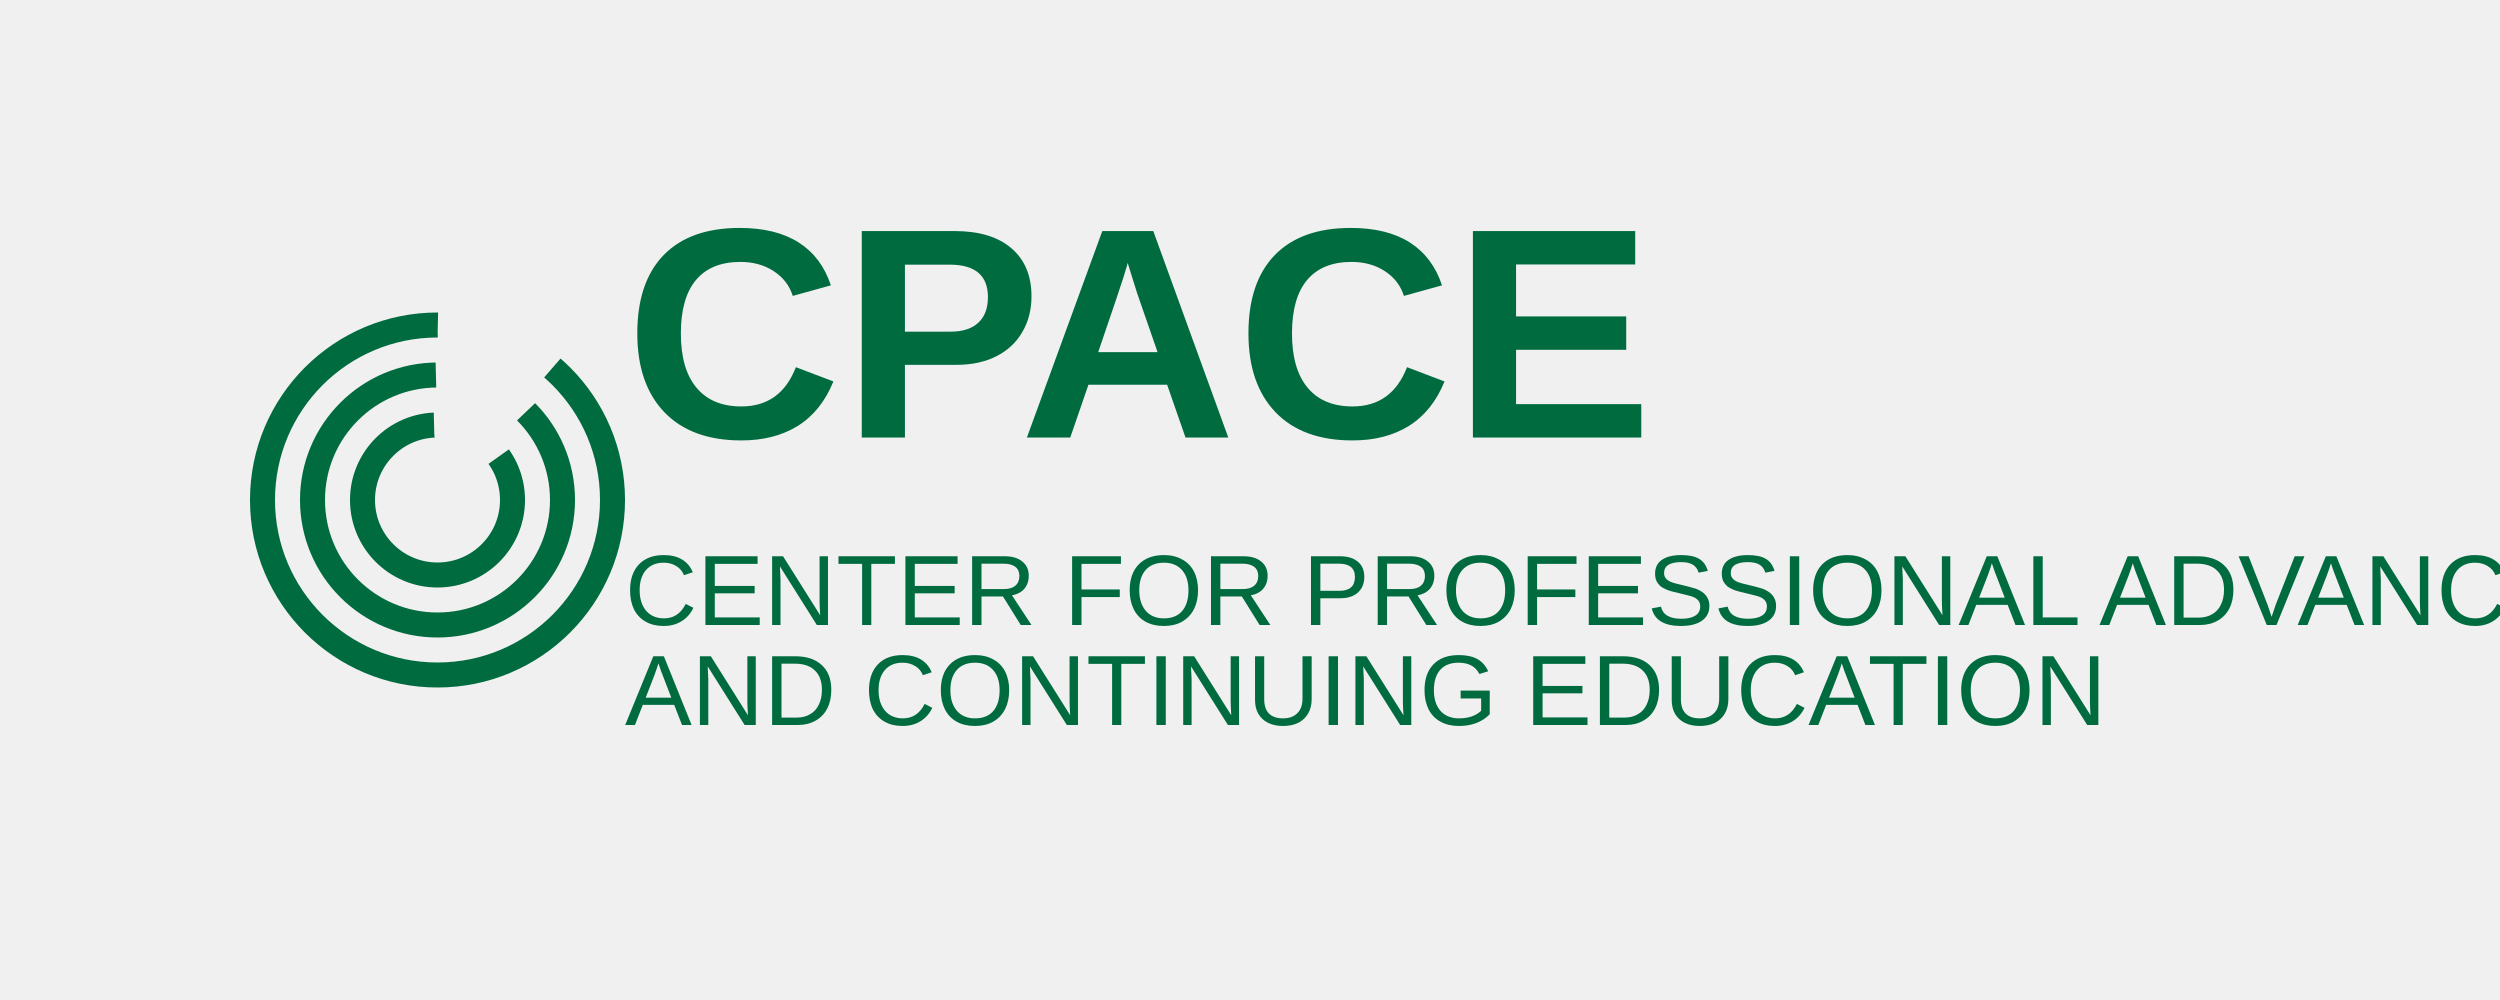
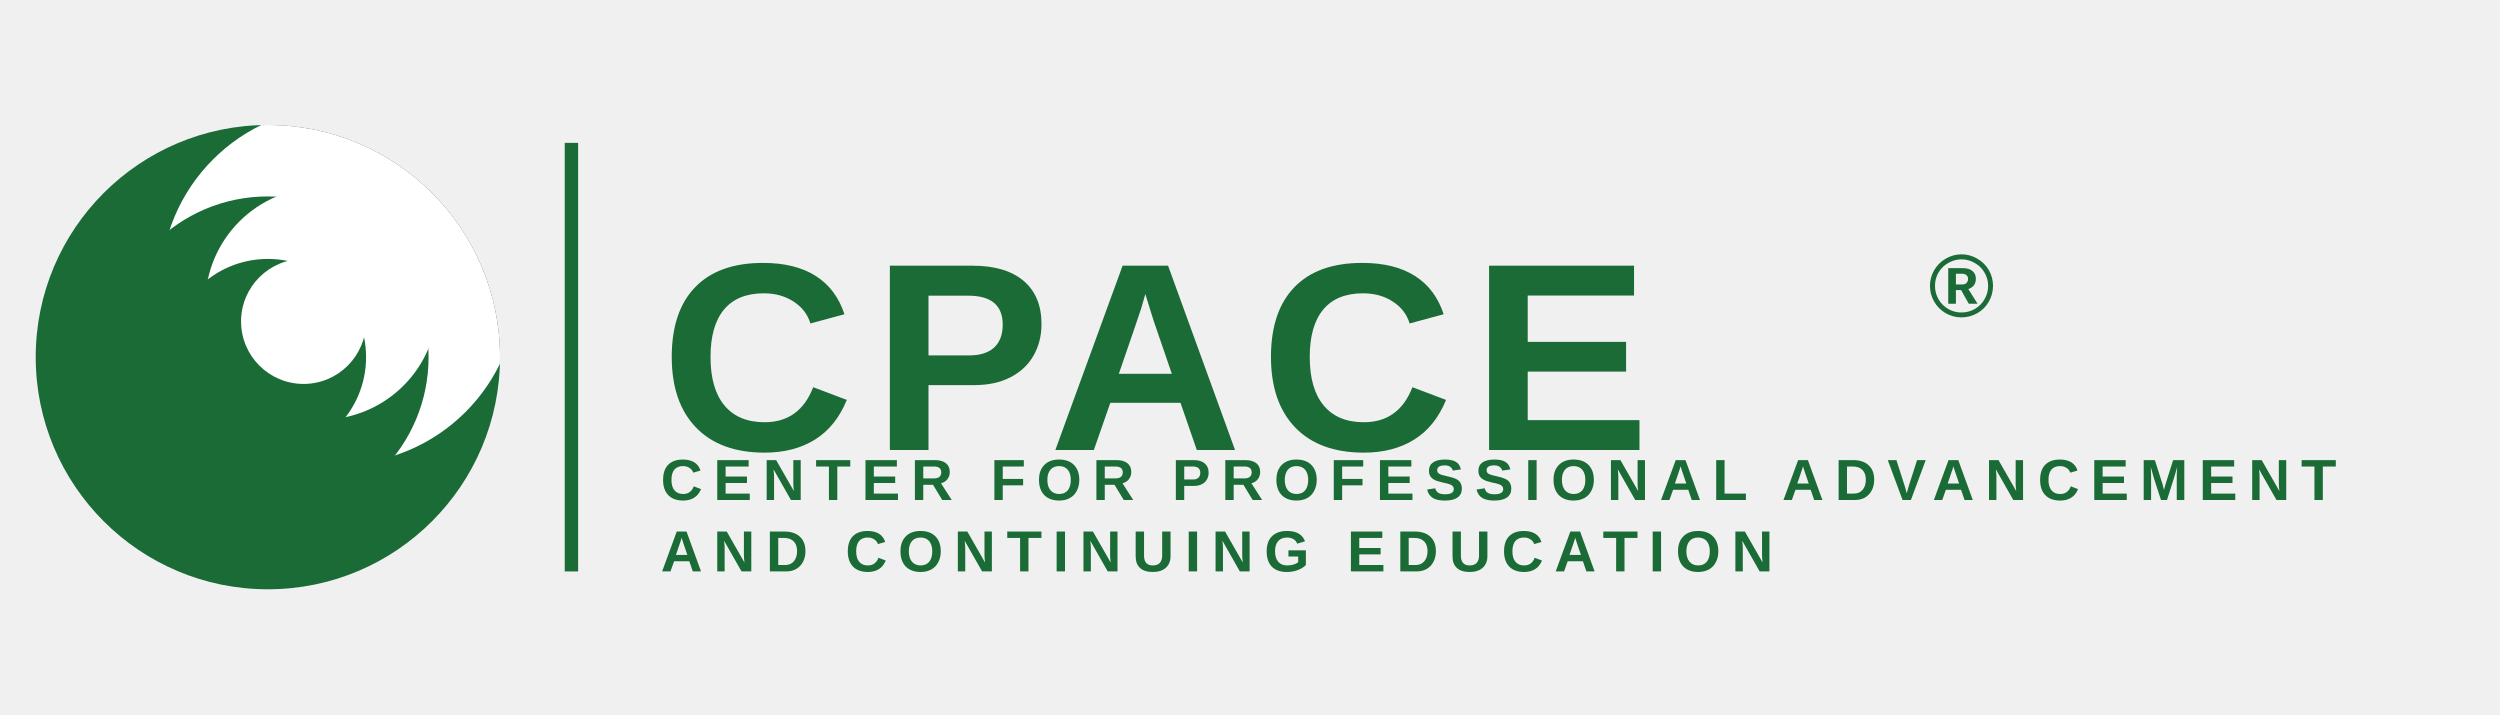
- <svg xmlns="http://www.w3.org/2000/svg" width="200" height="80" viewBox="0 0 200 80">
-   <g>
-     <g transform="translate(20, 25)">
-       <circle cx="15" cy="15" r="14" fill="none" stroke="#006B3F" stroke-width="2" stroke-dasharray="66 10" stroke-dashoffset="0" />
-       <circle cx="15" cy="15" r="10" fill="none" stroke="#006B3F" stroke-width="2" stroke-dasharray="47 8" stroke-dashoffset="0" />
-       <circle cx="15" cy="15" r="6" fill="none" stroke="#006B3F" stroke-width="2" stroke-dasharray="28 6" stroke-dashoffset="0" />
-     </g>
-     <text x="50" y="35" font-family="Arial, sans-serif" font-size="24" font-weight="bold" fill="#006B3F">CPACE</text>
-     <text x="50" y="50" font-family="Arial, sans-serif" font-size="8" font-weight="normal" fill="#006B3F">
-       CENTER FOR PROFESSIONAL ADVANCEMENT
-     </text>
-     <text x="50" y="58" font-family="Arial, sans-serif" font-size="8" font-weight="normal" fill="#006B3F">
-       AND CONTINUING EDUCATION
-     </text>
+ <svg xmlns="http://www.w3.org/2000/svg" width="280" height="80" viewBox="0 0 280 80">
+   <defs>
+     <clipPath id="emblem-clip">
+       <circle cx="30" cy="40" r="26" />
+     </clipPath>
+   </defs>
+   <g clip-path="url(#emblem-clip)">
+     <circle cx="30" cy="40" r="26" fill="#1B6B37" />
+     <circle cx="38" cy="32" r="20" fill="white" />
+     <circle cx="30" cy="40" r="18" fill="#1B6B37" />
+     <circle cx="36" cy="34" r="13" fill="white" />
+     <circle cx="30" cy="40" r="11" fill="#1B6B37" />
+     <circle cx="34" cy="36" r="7" fill="white" />
  </g>
+   <line x1="64" y1="16" x2="64" y2="64" stroke="#1B6B37" stroke-width="1.5" />
+   <text x="74" y="40" font-family="'Arial Black', 'Helvetica Neue', Arial, sans-serif" font-size="30" font-weight="900" fill="#1B6B37" dominant-baseline="central" letter-spacing="2">CPACE</text>
+   <text x="74" y="40" font-family="'Arial Black', 'Helvetica Neue', Arial, sans-serif" font-size="10" font-weight="900" fill="#1B6B37" dominant-baseline="central" dx="142" dy="-8">®</text>
+   <text x="74" y="56" font-family="Arial, 'Helvetica Neue', sans-serif" font-size="6.5" font-weight="600" fill="#1B6B37" letter-spacing="1.2" text-transform="uppercase">CENTER FOR PROFESSIONAL ADVANCEMENT</text>
+   <text x="74" y="64" font-family="Arial, 'Helvetica Neue', sans-serif" font-size="6.5" font-weight="600" fill="#1B6B37" letter-spacing="1.2" text-transform="uppercase">AND CONTINUING EDUCATION</text>
</svg>
